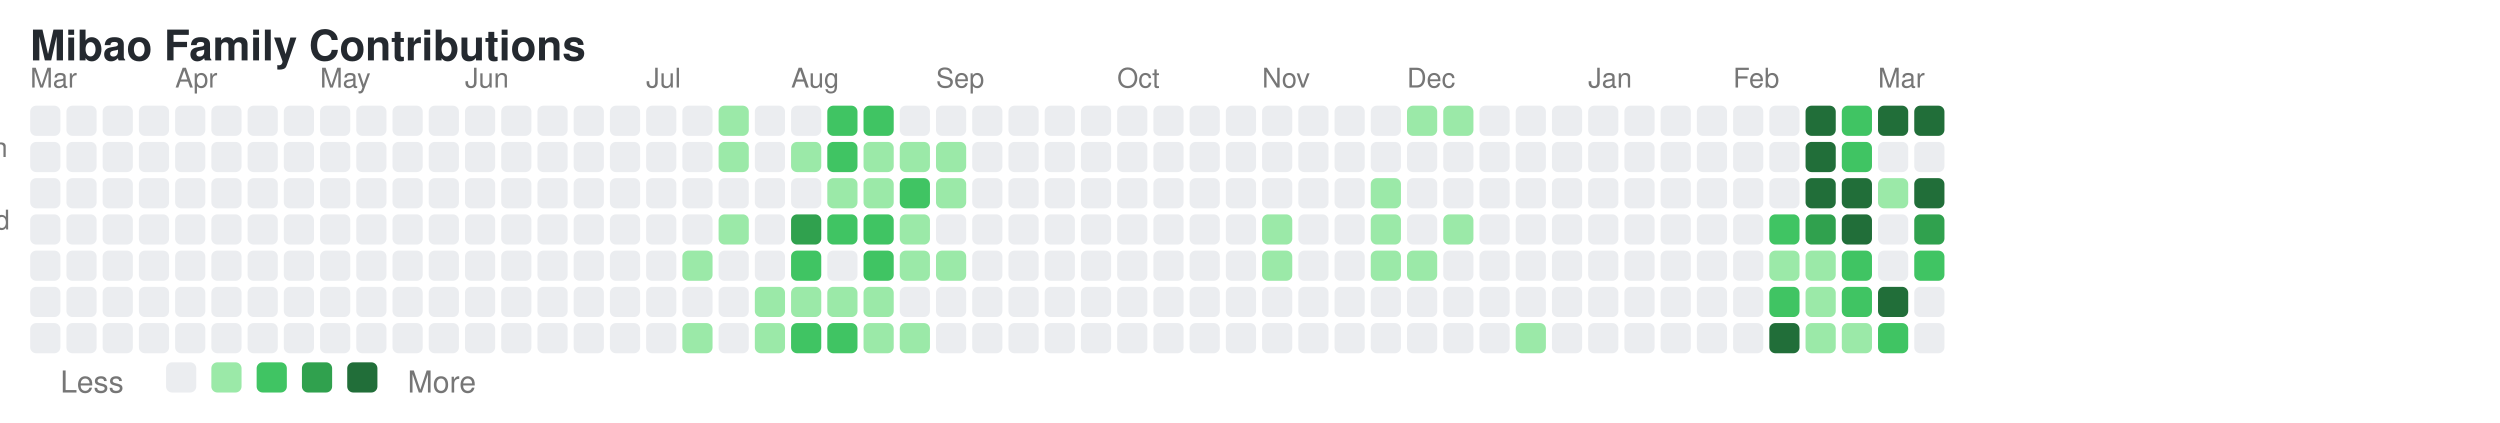
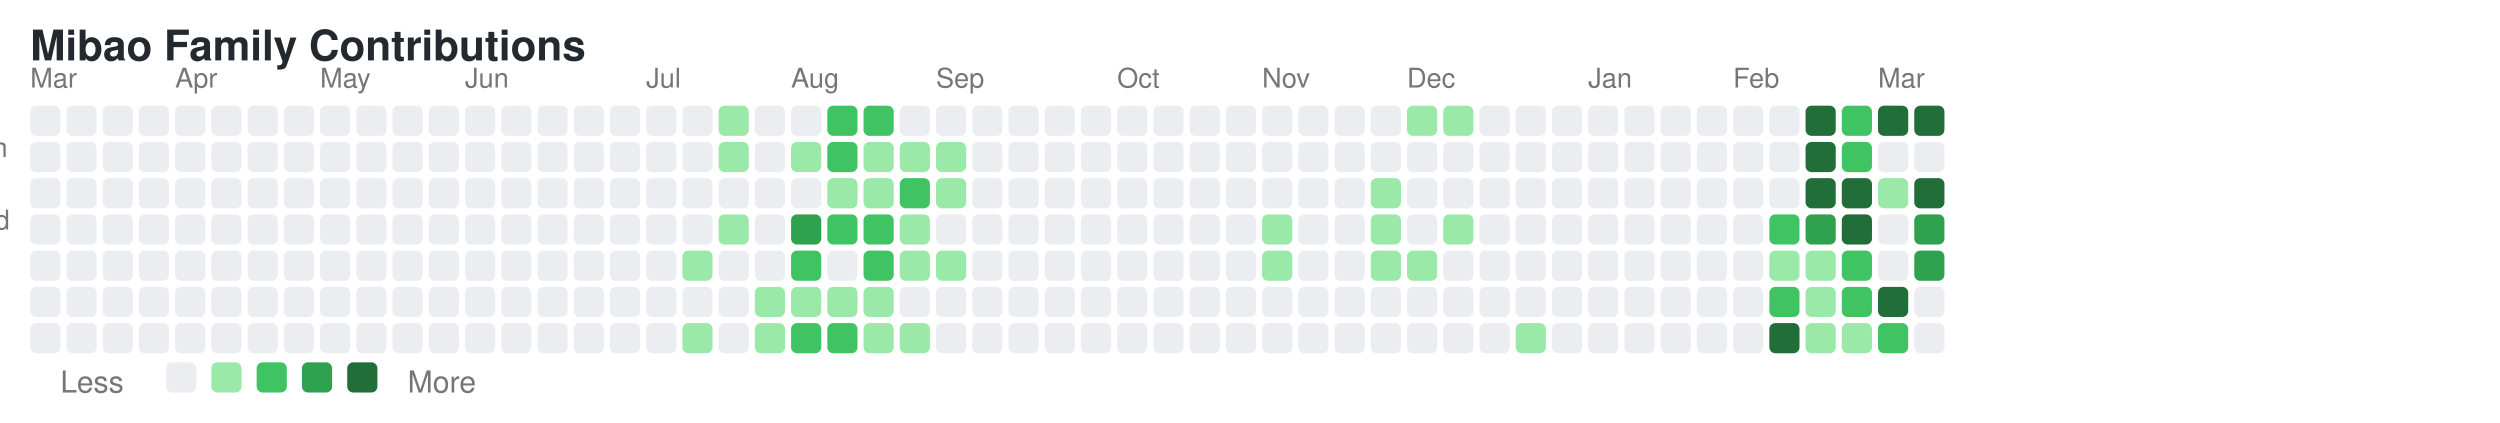
<svg xmlns="http://www.w3.org/2000/svg" width="828" height="140">
  <text x="10" y="20" font-family="-apple-system, BlinkMacSystemFont, Segoe UI, Helvetica, Arial, sans-serif" font-size="14" font-weight="600" fill="#24292f">Mibao Family Contributions</text>
  <g transform="translate(10, 35)">
    <text x="0" y="-6" font-family="-apple-system, BlinkMacSystemFont, Segoe UI, Helvetica, Arial, sans-serif" font-size="9" fill="#767676">Mar</text>
    <text x="48" y="-6" font-family="-apple-system, BlinkMacSystemFont, Segoe UI, Helvetica, Arial, sans-serif" font-size="9" fill="#767676">Apr</text>
    <text x="96" y="-6" font-family="-apple-system, BlinkMacSystemFont, Segoe UI, Helvetica, Arial, sans-serif" font-size="9" fill="#767676">May</text>
    <text x="144" y="-6" font-family="-apple-system, BlinkMacSystemFont, Segoe UI, Helvetica, Arial, sans-serif" font-size="9" fill="#767676">Jun</text>
    <text x="204" y="-6" font-family="-apple-system, BlinkMacSystemFont, Segoe UI, Helvetica, Arial, sans-serif" font-size="9" fill="#767676">Jul</text>
    <text x="252" y="-6" font-family="-apple-system, BlinkMacSystemFont, Segoe UI, Helvetica, Arial, sans-serif" font-size="9" fill="#767676">Aug</text>
    <text x="300" y="-6" font-family="-apple-system, BlinkMacSystemFont, Segoe UI, Helvetica, Arial, sans-serif" font-size="9" fill="#767676">Sep</text>
    <text x="360" y="-6" font-family="-apple-system, BlinkMacSystemFont, Segoe UI, Helvetica, Arial, sans-serif" font-size="9" fill="#767676">Oct</text>
    <text x="408" y="-6" font-family="-apple-system, BlinkMacSystemFont, Segoe UI, Helvetica, Arial, sans-serif" font-size="9" fill="#767676">Nov</text>
    <text x="456" y="-6" font-family="-apple-system, BlinkMacSystemFont, Segoe UI, Helvetica, Arial, sans-serif" font-size="9" fill="#767676">Dec</text>
    <text x="516" y="-6" font-family="-apple-system, BlinkMacSystemFont, Segoe UI, Helvetica, Arial, sans-serif" font-size="9" fill="#767676">Jan</text>
    <text x="564" y="-6" font-family="-apple-system, BlinkMacSystemFont, Segoe UI, Helvetica, Arial, sans-serif" font-size="9" fill="#767676">Feb</text>
    <text x="612" y="-6" font-family="-apple-system, BlinkMacSystemFont, Segoe UI, Helvetica, Arial, sans-serif" font-size="9" fill="#767676">Mar</text>
    <text x="-25" y="17.0" font-family="-apple-system, BlinkMacSystemFont, Segoe UI, Helvetica, Arial, sans-serif" font-size="9" fill="#767676">Mon</text>
    <text x="-25" y="41.0" font-family="-apple-system, BlinkMacSystemFont, Segoe UI, Helvetica, Arial, sans-serif" font-size="9" fill="#767676">Wed</text>
    <text x="-25" y="65.0" font-family="-apple-system, BlinkMacSystemFont, Segoe UI, Helvetica, Arial, sans-serif" font-size="9" fill="#767676">Fri</text>
    <rect x="0" y="0" width="10" height="10" fill="#ebedf0" rx="2" />
    <rect x="0" y="12" width="10" height="10" fill="#ebedf0" rx="2" />
    <rect x="0" y="24" width="10" height="10" fill="#ebedf0" rx="2" />
    <rect x="0" y="36" width="10" height="10" fill="#ebedf0" rx="2" />
    <rect x="0" y="48" width="10" height="10" fill="#ebedf0" rx="2" />
    <rect x="0" y="60" width="10" height="10" fill="#ebedf0" rx="2" />
    <rect x="0" y="72" width="10" height="10" fill="#ebedf0" rx="2" />
    <rect x="12" y="0" width="10" height="10" fill="#ebedf0" rx="2" />
    <rect x="12" y="12" width="10" height="10" fill="#ebedf0" rx="2" />
    <rect x="12" y="24" width="10" height="10" fill="#ebedf0" rx="2" />
    <rect x="12" y="36" width="10" height="10" fill="#ebedf0" rx="2" />
    <rect x="12" y="48" width="10" height="10" fill="#ebedf0" rx="2" />
    <rect x="12" y="60" width="10" height="10" fill="#ebedf0" rx="2" />
    <rect x="12" y="72" width="10" height="10" fill="#ebedf0" rx="2" />
    <rect x="24" y="0" width="10" height="10" fill="#ebedf0" rx="2" />
    <rect x="24" y="12" width="10" height="10" fill="#ebedf0" rx="2" />
    <rect x="24" y="24" width="10" height="10" fill="#ebedf0" rx="2" />
    <rect x="24" y="36" width="10" height="10" fill="#ebedf0" rx="2" />
    <rect x="24" y="48" width="10" height="10" fill="#ebedf0" rx="2" />
    <rect x="24" y="60" width="10" height="10" fill="#ebedf0" rx="2" />
    <rect x="24" y="72" width="10" height="10" fill="#ebedf0" rx="2" />
    <rect x="36" y="0" width="10" height="10" fill="#ebedf0" rx="2" />
    <rect x="36" y="12" width="10" height="10" fill="#ebedf0" rx="2" />
    <rect x="36" y="24" width="10" height="10" fill="#ebedf0" rx="2" />
    <rect x="36" y="36" width="10" height="10" fill="#ebedf0" rx="2" />
    <rect x="36" y="48" width="10" height="10" fill="#ebedf0" rx="2" />
    <rect x="36" y="60" width="10" height="10" fill="#ebedf0" rx="2" />
    <rect x="36" y="72" width="10" height="10" fill="#ebedf0" rx="2" />
    <rect x="48" y="0" width="10" height="10" fill="#ebedf0" rx="2" />
    <rect x="48" y="12" width="10" height="10" fill="#ebedf0" rx="2" />
    <rect x="48" y="24" width="10" height="10" fill="#ebedf0" rx="2" />
    <rect x="48" y="36" width="10" height="10" fill="#ebedf0" rx="2" />
    <rect x="48" y="48" width="10" height="10" fill="#ebedf0" rx="2" />
    <rect x="48" y="60" width="10" height="10" fill="#ebedf0" rx="2" />
    <rect x="48" y="72" width="10" height="10" fill="#ebedf0" rx="2" />
    <rect x="60" y="0" width="10" height="10" fill="#ebedf0" rx="2" />
    <rect x="60" y="12" width="10" height="10" fill="#ebedf0" rx="2" />
    <rect x="60" y="24" width="10" height="10" fill="#ebedf0" rx="2" />
    <rect x="60" y="36" width="10" height="10" fill="#ebedf0" rx="2" />
    <rect x="60" y="48" width="10" height="10" fill="#ebedf0" rx="2" />
    <rect x="60" y="60" width="10" height="10" fill="#ebedf0" rx="2" />
    <rect x="60" y="72" width="10" height="10" fill="#ebedf0" rx="2" />
    <rect x="72" y="0" width="10" height="10" fill="#ebedf0" rx="2" />
    <rect x="72" y="12" width="10" height="10" fill="#ebedf0" rx="2" />
    <rect x="72" y="24" width="10" height="10" fill="#ebedf0" rx="2" />
    <rect x="72" y="36" width="10" height="10" fill="#ebedf0" rx="2" />
    <rect x="72" y="48" width="10" height="10" fill="#ebedf0" rx="2" />
    <rect x="72" y="60" width="10" height="10" fill="#ebedf0" rx="2" />
    <rect x="72" y="72" width="10" height="10" fill="#ebedf0" rx="2" />
    <rect x="84" y="0" width="10" height="10" fill="#ebedf0" rx="2" />
    <rect x="84" y="12" width="10" height="10" fill="#ebedf0" rx="2" />
    <rect x="84" y="24" width="10" height="10" fill="#ebedf0" rx="2" />
    <rect x="84" y="36" width="10" height="10" fill="#ebedf0" rx="2" />
    <rect x="84" y="48" width="10" height="10" fill="#ebedf0" rx="2" />
    <rect x="84" y="60" width="10" height="10" fill="#ebedf0" rx="2" />
    <rect x="84" y="72" width="10" height="10" fill="#ebedf0" rx="2" />
    <rect x="96" y="0" width="10" height="10" fill="#ebedf0" rx="2" />
    <rect x="96" y="12" width="10" height="10" fill="#ebedf0" rx="2" />
    <rect x="96" y="24" width="10" height="10" fill="#ebedf0" rx="2" />
    <rect x="96" y="36" width="10" height="10" fill="#ebedf0" rx="2" />
    <rect x="96" y="48" width="10" height="10" fill="#ebedf0" rx="2" />
    <rect x="96" y="60" width="10" height="10" fill="#ebedf0" rx="2" />
    <rect x="96" y="72" width="10" height="10" fill="#ebedf0" rx="2" />
    <rect x="108" y="0" width="10" height="10" fill="#ebedf0" rx="2" />
    <rect x="108" y="12" width="10" height="10" fill="#ebedf0" rx="2" />
    <rect x="108" y="24" width="10" height="10" fill="#ebedf0" rx="2" />
    <rect x="108" y="36" width="10" height="10" fill="#ebedf0" rx="2" />
    <rect x="108" y="48" width="10" height="10" fill="#ebedf0" rx="2" />
    <rect x="108" y="60" width="10" height="10" fill="#ebedf0" rx="2" />
    <rect x="108" y="72" width="10" height="10" fill="#ebedf0" rx="2" />
    <rect x="120" y="0" width="10" height="10" fill="#ebedf0" rx="2" />
    <rect x="120" y="12" width="10" height="10" fill="#ebedf0" rx="2" />
    <rect x="120" y="24" width="10" height="10" fill="#ebedf0" rx="2" />
    <rect x="120" y="36" width="10" height="10" fill="#ebedf0" rx="2" />
    <rect x="120" y="48" width="10" height="10" fill="#ebedf0" rx="2" />
    <rect x="120" y="60" width="10" height="10" fill="#ebedf0" rx="2" />
    <rect x="120" y="72" width="10" height="10" fill="#ebedf0" rx="2" />
    <rect x="132" y="0" width="10" height="10" fill="#ebedf0" rx="2" />
    <rect x="132" y="12" width="10" height="10" fill="#ebedf0" rx="2" />
    <rect x="132" y="24" width="10" height="10" fill="#ebedf0" rx="2" />
    <rect x="132" y="36" width="10" height="10" fill="#ebedf0" rx="2" />
    <rect x="132" y="48" width="10" height="10" fill="#ebedf0" rx="2" />
    <rect x="132" y="60" width="10" height="10" fill="#ebedf0" rx="2" />
    <rect x="132" y="72" width="10" height="10" fill="#ebedf0" rx="2" />
    <rect x="144" y="0" width="10" height="10" fill="#ebedf0" rx="2" />
    <rect x="144" y="12" width="10" height="10" fill="#ebedf0" rx="2" />
    <rect x="144" y="24" width="10" height="10" fill="#ebedf0" rx="2" />
    <rect x="144" y="36" width="10" height="10" fill="#ebedf0" rx="2" />
    <rect x="144" y="48" width="10" height="10" fill="#ebedf0" rx="2" />
    <rect x="144" y="60" width="10" height="10" fill="#ebedf0" rx="2" />
    <rect x="144" y="72" width="10" height="10" fill="#ebedf0" rx="2" />
    <rect x="156" y="0" width="10" height="10" fill="#ebedf0" rx="2" />
    <rect x="156" y="12" width="10" height="10" fill="#ebedf0" rx="2" />
    <rect x="156" y="24" width="10" height="10" fill="#ebedf0" rx="2" />
    <rect x="156" y="36" width="10" height="10" fill="#ebedf0" rx="2" />
    <rect x="156" y="48" width="10" height="10" fill="#ebedf0" rx="2" />
    <rect x="156" y="60" width="10" height="10" fill="#ebedf0" rx="2" />
    <rect x="156" y="72" width="10" height="10" fill="#ebedf0" rx="2" />
    <rect x="168" y="0" width="10" height="10" fill="#ebedf0" rx="2" />
    <rect x="168" y="12" width="10" height="10" fill="#ebedf0" rx="2" />
    <rect x="168" y="24" width="10" height="10" fill="#ebedf0" rx="2" />
    <rect x="168" y="36" width="10" height="10" fill="#ebedf0" rx="2" />
    <rect x="168" y="48" width="10" height="10" fill="#ebedf0" rx="2" />
    <rect x="168" y="60" width="10" height="10" fill="#ebedf0" rx="2" />
    <rect x="168" y="72" width="10" height="10" fill="#ebedf0" rx="2" />
    <rect x="180" y="0" width="10" height="10" fill="#ebedf0" rx="2" />
    <rect x="180" y="12" width="10" height="10" fill="#ebedf0" rx="2" />
    <rect x="180" y="24" width="10" height="10" fill="#ebedf0" rx="2" />
    <rect x="180" y="36" width="10" height="10" fill="#ebedf0" rx="2" />
    <rect x="180" y="48" width="10" height="10" fill="#ebedf0" rx="2" />
    <rect x="180" y="60" width="10" height="10" fill="#ebedf0" rx="2" />
    <rect x="180" y="72" width="10" height="10" fill="#ebedf0" rx="2" />
    <rect x="192" y="0" width="10" height="10" fill="#ebedf0" rx="2" />
    <rect x="192" y="12" width="10" height="10" fill="#ebedf0" rx="2" />
    <rect x="192" y="24" width="10" height="10" fill="#ebedf0" rx="2" />
    <rect x="192" y="36" width="10" height="10" fill="#ebedf0" rx="2" />
    <rect x="192" y="48" width="10" height="10" fill="#ebedf0" rx="2" />
    <rect x="192" y="60" width="10" height="10" fill="#ebedf0" rx="2" />
    <rect x="192" y="72" width="10" height="10" fill="#ebedf0" rx="2" />
    <rect x="204" y="0" width="10" height="10" fill="#ebedf0" rx="2" />
    <rect x="204" y="12" width="10" height="10" fill="#ebedf0" rx="2" />
    <rect x="204" y="24" width="10" height="10" fill="#ebedf0" rx="2" />
    <rect x="204" y="36" width="10" height="10" fill="#ebedf0" rx="2" />
    <rect x="204" y="48" width="10" height="10" fill="#ebedf0" rx="2" />
    <rect x="204" y="60" width="10" height="10" fill="#ebedf0" rx="2" />
    <rect x="204" y="72" width="10" height="10" fill="#ebedf0" rx="2" />
    <rect x="216" y="0" width="10" height="10" fill="#ebedf0" rx="2" />
    <rect x="216" y="12" width="10" height="10" fill="#ebedf0" rx="2" />
    <rect x="216" y="24" width="10" height="10" fill="#ebedf0" rx="2" />
    <rect x="216" y="36" width="10" height="10" fill="#ebedf0" rx="2" />
    <rect x="216" y="48" width="10" height="10" fill="#9be9a8" rx="2" />
    <rect x="216" y="60" width="10" height="10" fill="#ebedf0" rx="2" />
    <rect x="216" y="72" width="10" height="10" fill="#9be9a8" rx="2" />
    <rect x="228" y="0" width="10" height="10" fill="#9be9a8" rx="2" />
    <rect x="228" y="12" width="10" height="10" fill="#9be9a8" rx="2" />
    <rect x="228" y="24" width="10" height="10" fill="#ebedf0" rx="2" />
    <rect x="228" y="36" width="10" height="10" fill="#9be9a8" rx="2" />
    <rect x="228" y="48" width="10" height="10" fill="#ebedf0" rx="2" />
    <rect x="228" y="60" width="10" height="10" fill="#ebedf0" rx="2" />
    <rect x="228" y="72" width="10" height="10" fill="#ebedf0" rx="2" />
    <rect x="240" y="0" width="10" height="10" fill="#ebedf0" rx="2" />
    <rect x="240" y="12" width="10" height="10" fill="#ebedf0" rx="2" />
    <rect x="240" y="24" width="10" height="10" fill="#ebedf0" rx="2" />
    <rect x="240" y="36" width="10" height="10" fill="#ebedf0" rx="2" />
    <rect x="240" y="48" width="10" height="10" fill="#ebedf0" rx="2" />
    <rect x="240" y="60" width="10" height="10" fill="#9be9a8" rx="2" />
    <rect x="240" y="72" width="10" height="10" fill="#9be9a8" rx="2" />
    <rect x="252" y="0" width="10" height="10" fill="#ebedf0" rx="2" />
    <rect x="252" y="12" width="10" height="10" fill="#9be9a8" rx="2" />
    <rect x="252" y="24" width="10" height="10" fill="#ebedf0" rx="2" />
    <rect x="252" y="36" width="10" height="10" fill="#30a14e" rx="2" />
    <rect x="252" y="48" width="10" height="10" fill="#40c463" rx="2" />
    <rect x="252" y="60" width="10" height="10" fill="#9be9a8" rx="2" />
    <rect x="252" y="72" width="10" height="10" fill="#40c463" rx="2" />
    <rect x="264" y="0" width="10" height="10" fill="#40c463" rx="2" />
    <rect x="264" y="12" width="10" height="10" fill="#40c463" rx="2" />
    <rect x="264" y="24" width="10" height="10" fill="#9be9a8" rx="2" />
    <rect x="264" y="36" width="10" height="10" fill="#40c463" rx="2" />
    <rect x="264" y="48" width="10" height="10" fill="#ebedf0" rx="2" />
    <rect x="264" y="60" width="10" height="10" fill="#9be9a8" rx="2" />
    <rect x="264" y="72" width="10" height="10" fill="#40c463" rx="2" />
    <rect x="276" y="0" width="10" height="10" fill="#40c463" rx="2" />
    <rect x="276" y="12" width="10" height="10" fill="#9be9a8" rx="2" />
    <rect x="276" y="24" width="10" height="10" fill="#9be9a8" rx="2" />
    <rect x="276" y="36" width="10" height="10" fill="#40c463" rx="2" />
    <rect x="276" y="48" width="10" height="10" fill="#40c463" rx="2" />
    <rect x="276" y="60" width="10" height="10" fill="#9be9a8" rx="2" />
    <rect x="276" y="72" width="10" height="10" fill="#9be9a8" rx="2" />
    <rect x="288" y="0" width="10" height="10" fill="#ebedf0" rx="2" />
    <rect x="288" y="12" width="10" height="10" fill="#9be9a8" rx="2" />
    <rect x="288" y="24" width="10" height="10" fill="#40c463" rx="2" />
    <rect x="288" y="36" width="10" height="10" fill="#9be9a8" rx="2" />
    <rect x="288" y="48" width="10" height="10" fill="#9be9a8" rx="2" />
    <rect x="288" y="60" width="10" height="10" fill="#ebedf0" rx="2" />
    <rect x="288" y="72" width="10" height="10" fill="#9be9a8" rx="2" />
    <rect x="300" y="0" width="10" height="10" fill="#ebedf0" rx="2" />
    <rect x="300" y="12" width="10" height="10" fill="#9be9a8" rx="2" />
    <rect x="300" y="24" width="10" height="10" fill="#9be9a8" rx="2" />
    <rect x="300" y="36" width="10" height="10" fill="#ebedf0" rx="2" />
    <rect x="300" y="48" width="10" height="10" fill="#9be9a8" rx="2" />
    <rect x="300" y="60" width="10" height="10" fill="#ebedf0" rx="2" />
    <rect x="300" y="72" width="10" height="10" fill="#ebedf0" rx="2" />
    <rect x="312" y="0" width="10" height="10" fill="#ebedf0" rx="2" />
    <rect x="312" y="12" width="10" height="10" fill="#ebedf0" rx="2" />
    <rect x="312" y="24" width="10" height="10" fill="#ebedf0" rx="2" />
    <rect x="312" y="36" width="10" height="10" fill="#ebedf0" rx="2" />
    <rect x="312" y="48" width="10" height="10" fill="#ebedf0" rx="2" />
    <rect x="312" y="60" width="10" height="10" fill="#ebedf0" rx="2" />
    <rect x="312" y="72" width="10" height="10" fill="#ebedf0" rx="2" />
    <rect x="324" y="0" width="10" height="10" fill="#ebedf0" rx="2" />
    <rect x="324" y="12" width="10" height="10" fill="#ebedf0" rx="2" />
    <rect x="324" y="24" width="10" height="10" fill="#ebedf0" rx="2" />
    <rect x="324" y="36" width="10" height="10" fill="#ebedf0" rx="2" />
    <rect x="324" y="48" width="10" height="10" fill="#ebedf0" rx="2" />
    <rect x="324" y="60" width="10" height="10" fill="#ebedf0" rx="2" />
    <rect x="324" y="72" width="10" height="10" fill="#ebedf0" rx="2" />
    <rect x="336" y="0" width="10" height="10" fill="#ebedf0" rx="2" />
    <rect x="336" y="12" width="10" height="10" fill="#ebedf0" rx="2" />
    <rect x="336" y="24" width="10" height="10" fill="#ebedf0" rx="2" />
    <rect x="336" y="36" width="10" height="10" fill="#ebedf0" rx="2" />
    <rect x="336" y="48" width="10" height="10" fill="#ebedf0" rx="2" />
    <rect x="336" y="60" width="10" height="10" fill="#ebedf0" rx="2" />
    <rect x="336" y="72" width="10" height="10" fill="#ebedf0" rx="2" />
    <rect x="348" y="0" width="10" height="10" fill="#ebedf0" rx="2" />
    <rect x="348" y="12" width="10" height="10" fill="#ebedf0" rx="2" />
    <rect x="348" y="24" width="10" height="10" fill="#ebedf0" rx="2" />
    <rect x="348" y="36" width="10" height="10" fill="#ebedf0" rx="2" />
    <rect x="348" y="48" width="10" height="10" fill="#ebedf0" rx="2" />
    <rect x="348" y="60" width="10" height="10" fill="#ebedf0" rx="2" />
    <rect x="348" y="72" width="10" height="10" fill="#ebedf0" rx="2" />
    <rect x="360" y="0" width="10" height="10" fill="#ebedf0" rx="2" />
    <rect x="360" y="12" width="10" height="10" fill="#ebedf0" rx="2" />
    <rect x="360" y="24" width="10" height="10" fill="#ebedf0" rx="2" />
    <rect x="360" y="36" width="10" height="10" fill="#ebedf0" rx="2" />
    <rect x="360" y="48" width="10" height="10" fill="#ebedf0" rx="2" />
    <rect x="360" y="60" width="10" height="10" fill="#ebedf0" rx="2" />
    <rect x="360" y="72" width="10" height="10" fill="#ebedf0" rx="2" />
    <rect x="372" y="0" width="10" height="10" fill="#ebedf0" rx="2" />
    <rect x="372" y="12" width="10" height="10" fill="#ebedf0" rx="2" />
    <rect x="372" y="24" width="10" height="10" fill="#ebedf0" rx="2" />
    <rect x="372" y="36" width="10" height="10" fill="#ebedf0" rx="2" />
    <rect x="372" y="48" width="10" height="10" fill="#ebedf0" rx="2" />
    <rect x="372" y="60" width="10" height="10" fill="#ebedf0" rx="2" />
    <rect x="372" y="72" width="10" height="10" fill="#ebedf0" rx="2" />
    <rect x="384" y="0" width="10" height="10" fill="#ebedf0" rx="2" />
    <rect x="384" y="12" width="10" height="10" fill="#ebedf0" rx="2" />
    <rect x="384" y="24" width="10" height="10" fill="#ebedf0" rx="2" />
    <rect x="384" y="36" width="10" height="10" fill="#ebedf0" rx="2" />
    <rect x="384" y="48" width="10" height="10" fill="#ebedf0" rx="2" />
    <rect x="384" y="60" width="10" height="10" fill="#ebedf0" rx="2" />
    <rect x="384" y="72" width="10" height="10" fill="#ebedf0" rx="2" />
    <rect x="396" y="0" width="10" height="10" fill="#ebedf0" rx="2" />
    <rect x="396" y="12" width="10" height="10" fill="#ebedf0" rx="2" />
    <rect x="396" y="24" width="10" height="10" fill="#ebedf0" rx="2" />
    <rect x="396" y="36" width="10" height="10" fill="#ebedf0" rx="2" />
    <rect x="396" y="48" width="10" height="10" fill="#ebedf0" rx="2" />
    <rect x="396" y="60" width="10" height="10" fill="#ebedf0" rx="2" />
    <rect x="396" y="72" width="10" height="10" fill="#ebedf0" rx="2" />
    <rect x="408" y="0" width="10" height="10" fill="#ebedf0" rx="2" />
    <rect x="408" y="12" width="10" height="10" fill="#ebedf0" rx="2" />
    <rect x="408" y="24" width="10" height="10" fill="#ebedf0" rx="2" />
    <rect x="408" y="36" width="10" height="10" fill="#9be9a8" rx="2" />
    <rect x="408" y="48" width="10" height="10" fill="#9be9a8" rx="2" />
    <rect x="408" y="60" width="10" height="10" fill="#ebedf0" rx="2" />
    <rect x="408" y="72" width="10" height="10" fill="#ebedf0" rx="2" />
    <rect x="420" y="0" width="10" height="10" fill="#ebedf0" rx="2" />
    <rect x="420" y="12" width="10" height="10" fill="#ebedf0" rx="2" />
    <rect x="420" y="24" width="10" height="10" fill="#ebedf0" rx="2" />
    <rect x="420" y="36" width="10" height="10" fill="#ebedf0" rx="2" />
    <rect x="420" y="48" width="10" height="10" fill="#ebedf0" rx="2" />
    <rect x="420" y="60" width="10" height="10" fill="#ebedf0" rx="2" />
    <rect x="420" y="72" width="10" height="10" fill="#ebedf0" rx="2" />
    <rect x="432" y="0" width="10" height="10" fill="#ebedf0" rx="2" />
    <rect x="432" y="12" width="10" height="10" fill="#ebedf0" rx="2" />
    <rect x="432" y="24" width="10" height="10" fill="#ebedf0" rx="2" />
    <rect x="432" y="36" width="10" height="10" fill="#ebedf0" rx="2" />
    <rect x="432" y="48" width="10" height="10" fill="#ebedf0" rx="2" />
    <rect x="432" y="60" width="10" height="10" fill="#ebedf0" rx="2" />
    <rect x="432" y="72" width="10" height="10" fill="#ebedf0" rx="2" />
    <rect x="444" y="0" width="10" height="10" fill="#ebedf0" rx="2" />
    <rect x="444" y="12" width="10" height="10" fill="#ebedf0" rx="2" />
    <rect x="444" y="24" width="10" height="10" fill="#9be9a8" rx="2" />
    <rect x="444" y="36" width="10" height="10" fill="#9be9a8" rx="2" />
    <rect x="444" y="48" width="10" height="10" fill="#9be9a8" rx="2" />
    <rect x="444" y="60" width="10" height="10" fill="#ebedf0" rx="2" />
    <rect x="444" y="72" width="10" height="10" fill="#ebedf0" rx="2" />
    <rect x="456" y="0" width="10" height="10" fill="#9be9a8" rx="2" />
    <rect x="456" y="12" width="10" height="10" fill="#ebedf0" rx="2" />
    <rect x="456" y="24" width="10" height="10" fill="#ebedf0" rx="2" />
    <rect x="456" y="36" width="10" height="10" fill="#ebedf0" rx="2" />
    <rect x="456" y="48" width="10" height="10" fill="#9be9a8" rx="2" />
    <rect x="456" y="60" width="10" height="10" fill="#ebedf0" rx="2" />
    <rect x="456" y="72" width="10" height="10" fill="#ebedf0" rx="2" />
    <rect x="468" y="0" width="10" height="10" fill="#9be9a8" rx="2" />
    <rect x="468" y="12" width="10" height="10" fill="#ebedf0" rx="2" />
    <rect x="468" y="24" width="10" height="10" fill="#ebedf0" rx="2" />
    <rect x="468" y="36" width="10" height="10" fill="#9be9a8" rx="2" />
    <rect x="468" y="48" width="10" height="10" fill="#ebedf0" rx="2" />
    <rect x="468" y="60" width="10" height="10" fill="#ebedf0" rx="2" />
    <rect x="468" y="72" width="10" height="10" fill="#ebedf0" rx="2" />
    <rect x="480" y="0" width="10" height="10" fill="#ebedf0" rx="2" />
    <rect x="480" y="12" width="10" height="10" fill="#ebedf0" rx="2" />
    <rect x="480" y="24" width="10" height="10" fill="#ebedf0" rx="2" />
    <rect x="480" y="36" width="10" height="10" fill="#ebedf0" rx="2" />
    <rect x="480" y="48" width="10" height="10" fill="#ebedf0" rx="2" />
    <rect x="480" y="60" width="10" height="10" fill="#ebedf0" rx="2" />
    <rect x="480" y="72" width="10" height="10" fill="#ebedf0" rx="2" />
    <rect x="492" y="0" width="10" height="10" fill="#ebedf0" rx="2" />
    <rect x="492" y="12" width="10" height="10" fill="#ebedf0" rx="2" />
    <rect x="492" y="24" width="10" height="10" fill="#ebedf0" rx="2" />
    <rect x="492" y="36" width="10" height="10" fill="#ebedf0" rx="2" />
    <rect x="492" y="48" width="10" height="10" fill="#ebedf0" rx="2" />
    <rect x="492" y="60" width="10" height="10" fill="#ebedf0" rx="2" />
    <rect x="492" y="72" width="10" height="10" fill="#9be9a8" rx="2" />
    <rect x="504" y="0" width="10" height="10" fill="#ebedf0" rx="2" />
    <rect x="504" y="12" width="10" height="10" fill="#ebedf0" rx="2" />
    <rect x="504" y="24" width="10" height="10" fill="#ebedf0" rx="2" />
    <rect x="504" y="36" width="10" height="10" fill="#ebedf0" rx="2" />
    <rect x="504" y="48" width="10" height="10" fill="#ebedf0" rx="2" />
    <rect x="504" y="60" width="10" height="10" fill="#ebedf0" rx="2" />
    <rect x="504" y="72" width="10" height="10" fill="#ebedf0" rx="2" />
    <rect x="516" y="0" width="10" height="10" fill="#ebedf0" rx="2" />
    <rect x="516" y="12" width="10" height="10" fill="#ebedf0" rx="2" />
    <rect x="516" y="24" width="10" height="10" fill="#ebedf0" rx="2" />
    <rect x="516" y="36" width="10" height="10" fill="#ebedf0" rx="2" />
    <rect x="516" y="48" width="10" height="10" fill="#ebedf0" rx="2" />
    <rect x="516" y="60" width="10" height="10" fill="#ebedf0" rx="2" />
    <rect x="516" y="72" width="10" height="10" fill="#ebedf0" rx="2" />
    <rect x="528" y="0" width="10" height="10" fill="#ebedf0" rx="2" />
    <rect x="528" y="12" width="10" height="10" fill="#ebedf0" rx="2" />
    <rect x="528" y="24" width="10" height="10" fill="#ebedf0" rx="2" />
    <rect x="528" y="36" width="10" height="10" fill="#ebedf0" rx="2" />
    <rect x="528" y="48" width="10" height="10" fill="#ebedf0" rx="2" />
    <rect x="528" y="60" width="10" height="10" fill="#ebedf0" rx="2" />
    <rect x="528" y="72" width="10" height="10" fill="#ebedf0" rx="2" />
    <rect x="540" y="0" width="10" height="10" fill="#ebedf0" rx="2" />
    <rect x="540" y="12" width="10" height="10" fill="#ebedf0" rx="2" />
    <rect x="540" y="24" width="10" height="10" fill="#ebedf0" rx="2" />
    <rect x="540" y="36" width="10" height="10" fill="#ebedf0" rx="2" />
    <rect x="540" y="48" width="10" height="10" fill="#ebedf0" rx="2" />
    <rect x="540" y="60" width="10" height="10" fill="#ebedf0" rx="2" />
    <rect x="540" y="72" width="10" height="10" fill="#ebedf0" rx="2" />
    <rect x="552" y="0" width="10" height="10" fill="#ebedf0" rx="2" />
    <rect x="552" y="12" width="10" height="10" fill="#ebedf0" rx="2" />
    <rect x="552" y="24" width="10" height="10" fill="#ebedf0" rx="2" />
    <rect x="552" y="36" width="10" height="10" fill="#ebedf0" rx="2" />
    <rect x="552" y="48" width="10" height="10" fill="#ebedf0" rx="2" />
    <rect x="552" y="60" width="10" height="10" fill="#ebedf0" rx="2" />
    <rect x="552" y="72" width="10" height="10" fill="#ebedf0" rx="2" />
    <rect x="564" y="0" width="10" height="10" fill="#ebedf0" rx="2" />
    <rect x="564" y="12" width="10" height="10" fill="#ebedf0" rx="2" />
    <rect x="564" y="24" width="10" height="10" fill="#ebedf0" rx="2" />
    <rect x="564" y="36" width="10" height="10" fill="#ebedf0" rx="2" />
    <rect x="564" y="48" width="10" height="10" fill="#ebedf0" rx="2" />
    <rect x="564" y="60" width="10" height="10" fill="#ebedf0" rx="2" />
    <rect x="564" y="72" width="10" height="10" fill="#ebedf0" rx="2" />
    <rect x="576" y="0" width="10" height="10" fill="#ebedf0" rx="2" />
    <rect x="576" y="12" width="10" height="10" fill="#ebedf0" rx="2" />
    <rect x="576" y="24" width="10" height="10" fill="#ebedf0" rx="2" />
    <rect x="576" y="36" width="10" height="10" fill="#40c463" rx="2" />
    <rect x="576" y="48" width="10" height="10" fill="#9be9a8" rx="2" />
    <rect x="576" y="60" width="10" height="10" fill="#40c463" rx="2" />
    <rect x="576" y="72" width="10" height="10" fill="#216e39" rx="2" />
    <rect x="588" y="0" width="10" height="10" fill="#216e39" rx="2" />
    <rect x="588" y="12" width="10" height="10" fill="#216e39" rx="2" />
    <rect x="588" y="24" width="10" height="10" fill="#216e39" rx="2" />
    <rect x="588" y="36" width="10" height="10" fill="#30a14e" rx="2" />
    <rect x="588" y="48" width="10" height="10" fill="#9be9a8" rx="2" />
    <rect x="588" y="60" width="10" height="10" fill="#9be9a8" rx="2" />
    <rect x="588" y="72" width="10" height="10" fill="#9be9a8" rx="2" />
    <rect x="600" y="0" width="10" height="10" fill="#40c463" rx="2" />
    <rect x="600" y="12" width="10" height="10" fill="#40c463" rx="2" />
    <rect x="600" y="24" width="10" height="10" fill="#216e39" rx="2" />
    <rect x="600" y="36" width="10" height="10" fill="#216e39" rx="2" />
    <rect x="600" y="48" width="10" height="10" fill="#40c463" rx="2" />
    <rect x="600" y="60" width="10" height="10" fill="#40c463" rx="2" />
    <rect x="600" y="72" width="10" height="10" fill="#9be9a8" rx="2" />
    <rect x="612" y="0" width="10" height="10" fill="#216e39" rx="2" />
    <rect x="612" y="12" width="10" height="10" fill="#ebedf0" rx="2" />
    <rect x="612" y="24" width="10" height="10" fill="#9be9a8" rx="2" />
    <rect x="612" y="36" width="10" height="10" fill="#ebedf0" rx="2" />
    <rect x="612" y="48" width="10" height="10" fill="#ebedf0" rx="2" />
    <rect x="612" y="60" width="10" height="10" fill="#216e39" rx="2" />
    <rect x="612" y="72" width="10" height="10" fill="#40c463" rx="2" />
    <rect x="624" y="0" width="10" height="10" fill="#216e39" rx="2" />
    <rect x="624" y="12" width="10" height="10" fill="#ebedf0" rx="2" />
    <rect x="624" y="24" width="10" height="10" fill="#216e39" rx="2" />
    <rect x="624" y="36" width="10" height="10" fill="#30a14e" rx="2" />
-     <rect x="624" y="48" width="10" height="10" fill="#40c463" rx="2" />
+     <rect x="624" y="48" width="10" height="10" fill="#30a14e" rx="2" />
    <rect x="624" y="60" width="10" height="10" fill="#ebedf0" rx="2" />
    <rect x="624" y="72" width="10" height="10" fill="#ebedf0" rx="2" />
    <text x="10" y="95" font-family="-apple-system, BlinkMacSystemFont, Segoe UI, Helvetica, Arial, sans-serif" font-size="10" fill="#767676">Less</text>
    <rect x="45" y="85" width="10" height="10" fill="#ebedf0" rx="2" />
    <rect x="60" y="85" width="10" height="10" fill="#9be9a8" rx="2" />
    <rect x="75" y="85" width="10" height="10" fill="#40c463" rx="2" />
    <rect x="90" y="85" width="10" height="10" fill="#30a14e" rx="2" />
    <rect x="105" y="85" width="10" height="10" fill="#216e39" rx="2" />
    <text x="125" y="95" font-family="-apple-system, BlinkMacSystemFont, Segoe UI, Helvetica, Arial, sans-serif" font-size="10" fill="#767676">More</text>
  </g>
</svg>
